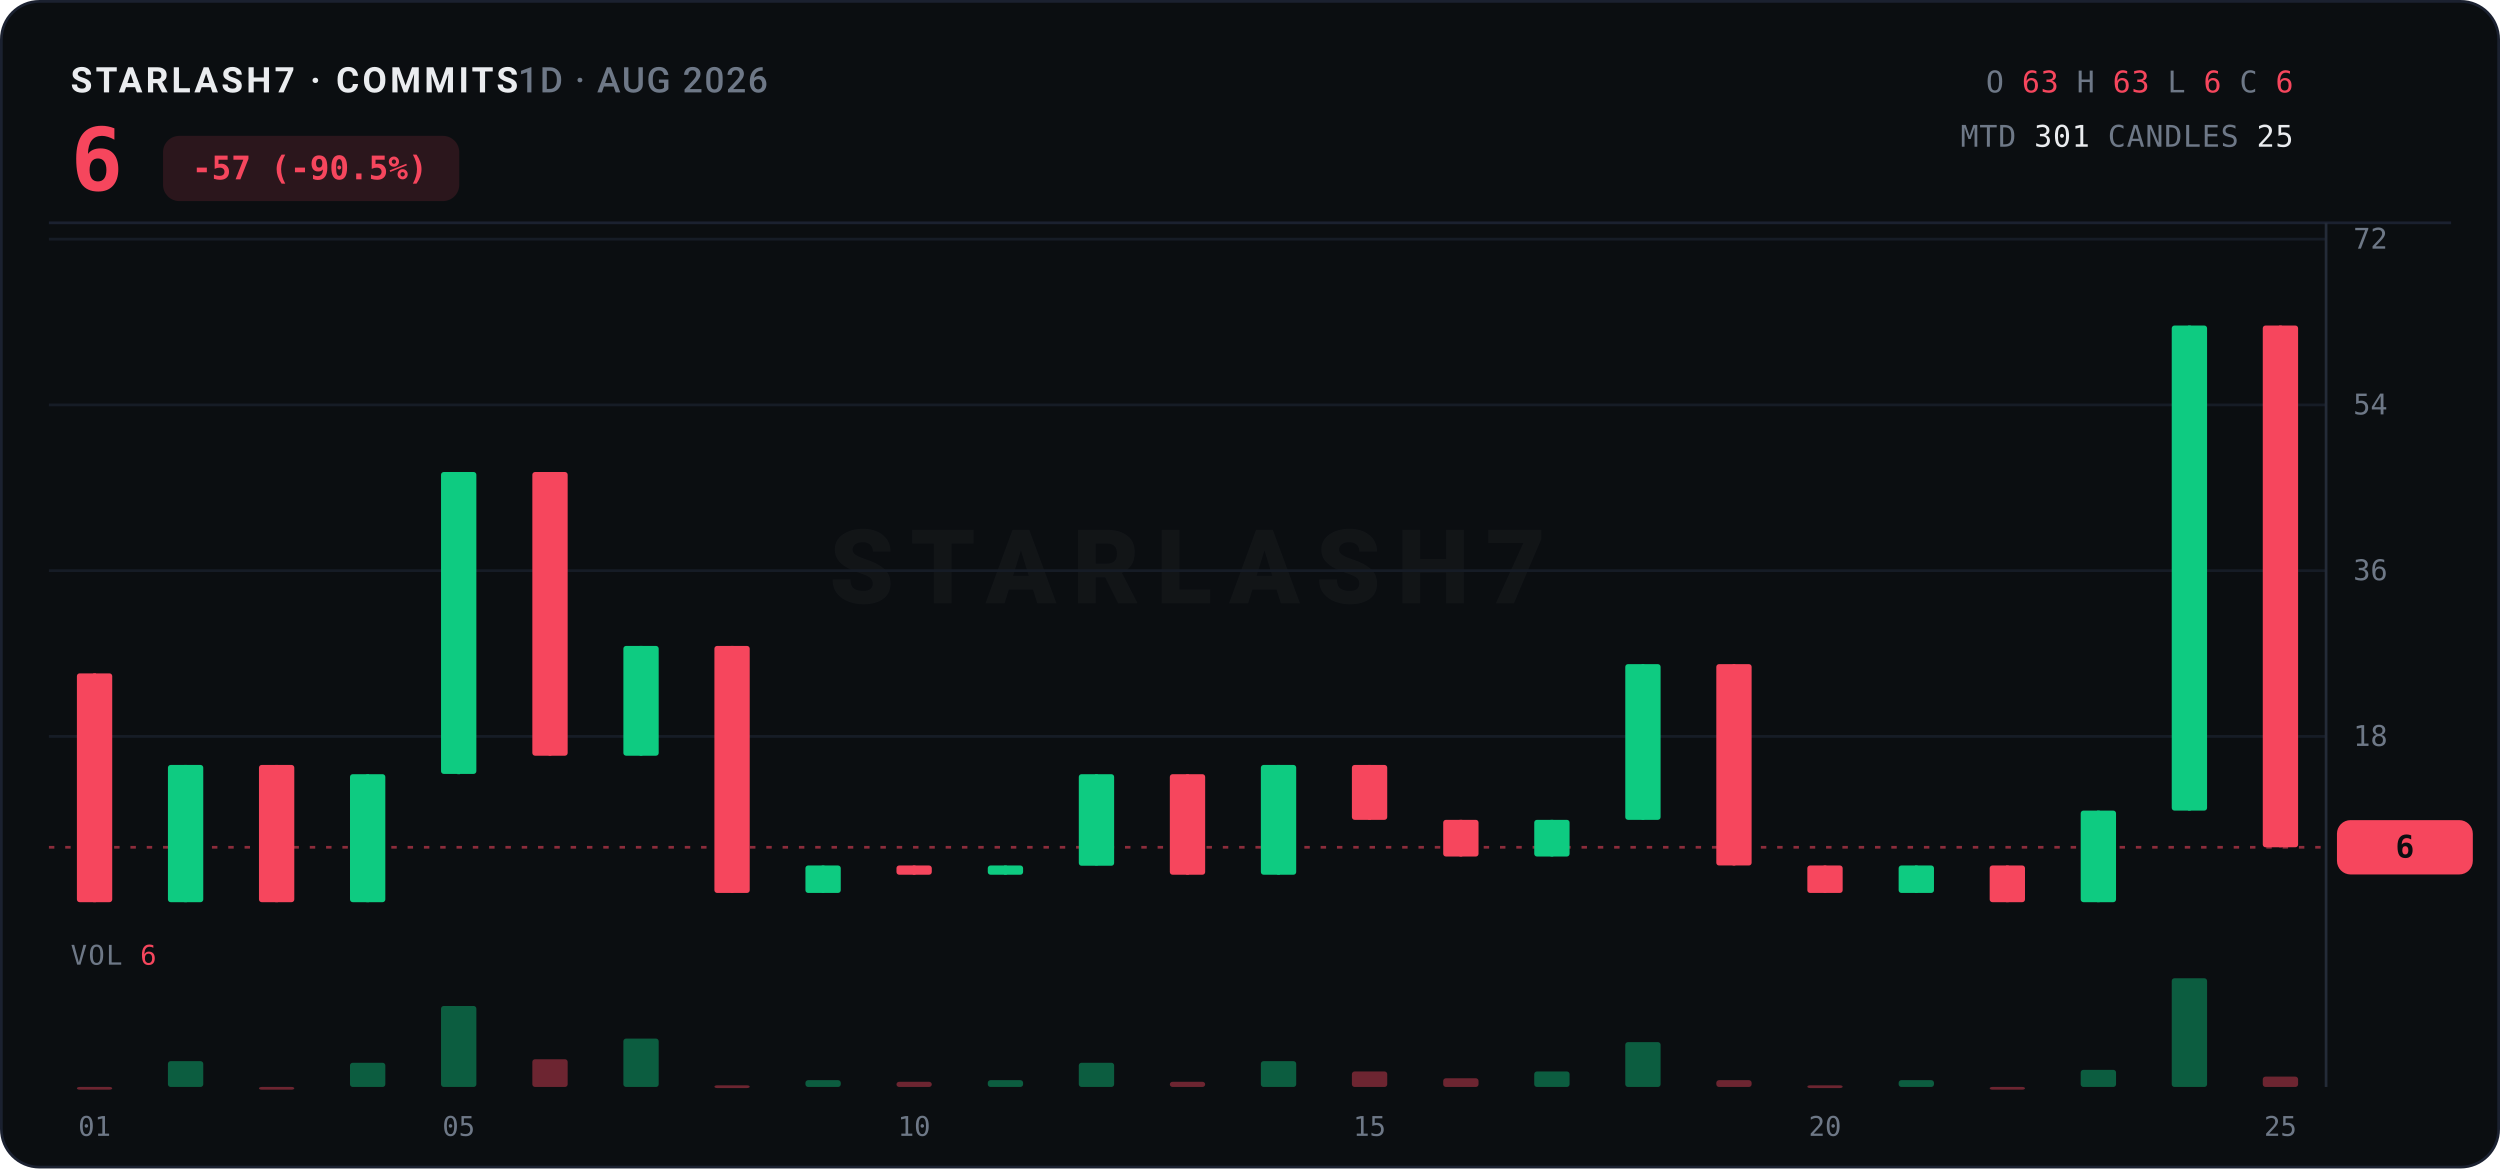
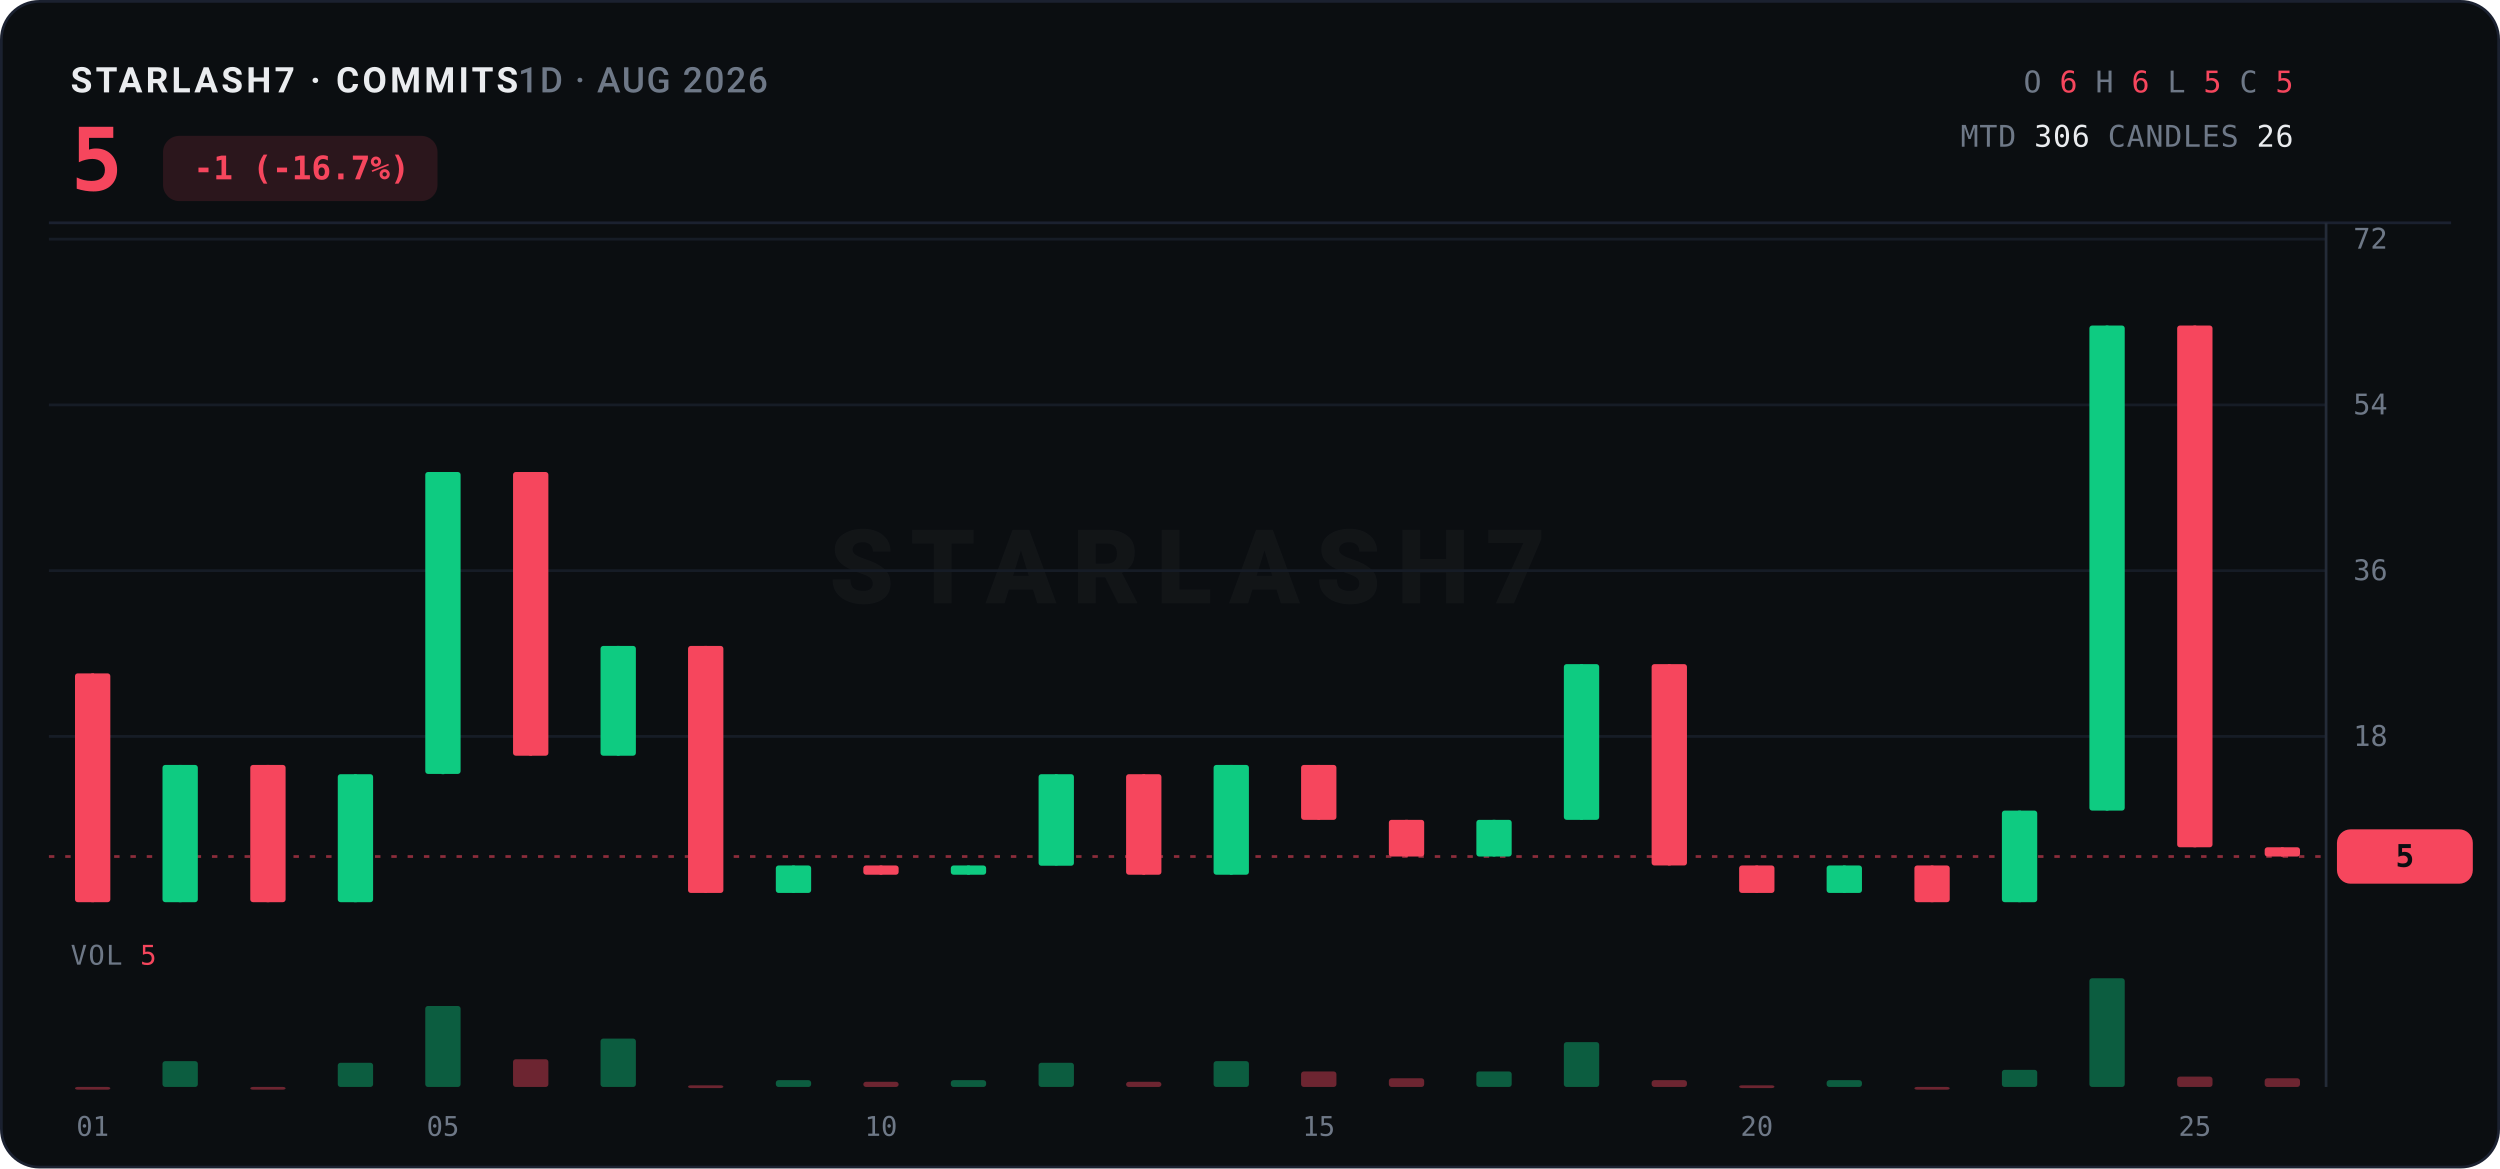
<svg xmlns="http://www.w3.org/2000/svg" width="920" height="430" viewBox="0 0 920 430">
  <rect x="0.5" y="0.5" width="919" height="429" rx="14" fill="#0B0E11" stroke="#1B2130" />
  <text x="26" y="34" font-family="ui-sans-serif,system-ui,-apple-system,'Segoe UI',Roboto,sans-serif" font-size="13" font-weight="700" letter-spacing="1.2" fill="#EAECEF">STARLASH7 · COMMITS<tspan fill="#6E7887" font-weight="500" letter-spacing="0.6">  1D · AUG 2026</tspan>
  </text>
-   <text x="26" y="70" font-family="ui-monospace,'SF Mono',SFMono-Regular,Menlo,Consolas,monospace" font-size="32" font-weight="800" fill="#F6465D" letter-spacing="-0.5">6</text>
-   <rect x="60" y="50" width="109" height="24" rx="6" fill="#F6465D" opacity="0.14" />
-   <text x="114" y="66" text-anchor="middle" font-family="ui-monospace,'SF Mono',SFMono-Regular,Menlo,Consolas,monospace" font-size="12" font-weight="700" fill="#F6465D">-57 (-90.5%)</text>
+   <text x="26" y="70" font-family="ui-monospace,'SF Mono',SFMono-Regular,Menlo,Consolas,monospace" font-size="32" font-weight="800" fill="#F6465D" letter-spacing="-0.5">5</text>
+   <rect x="60" y="50" width="101" height="24" rx="6" fill="#F6465D" opacity="0.14" />
+   <text x="111" y="66" text-anchor="middle" font-family="ui-monospace,'SF Mono',SFMono-Regular,Menlo,Consolas,monospace" font-size="12" font-weight="700" fill="#F6465D">-1 (-16.7%)</text>
  <text x="844" y="34" text-anchor="end" font-family="ui-monospace,'SF Mono',SFMono-Regular,Menlo,Consolas,monospace" font-size="11" letter-spacing="0.3">
    <tspan fill="#6E7887">O</tspan>
-     <tspan fill="#F6465D">63</tspan>
+     <tspan fill="#F6465D">6</tspan>
    <tspan fill="#6E7887">H</tspan>
-     <tspan fill="#F6465D">63</tspan>
+     <tspan fill="#F6465D">6</tspan>
    <tspan fill="#6E7887">L</tspan>
-     <tspan fill="#F6465D">6</tspan>
+     <tspan fill="#F6465D">5</tspan>
    <tspan fill="#6E7887">C</tspan>
-     <tspan fill="#F6465D">6</tspan>
+     <tspan fill="#F6465D">5</tspan>
  </text>
  <text x="844" y="54" text-anchor="end" font-family="ui-monospace,'SF Mono',SFMono-Regular,Menlo,Consolas,monospace" font-size="11" letter-spacing="0.3">
    <tspan fill="#6E7887">MTD</tspan>
-     <tspan fill="#EAECEF">301</tspan>
+     <tspan fill="#EAECEF">306</tspan>
    <tspan fill="#6E7887">CANDLES</tspan>
-     <tspan fill="#EAECEF">25</tspan>
+     <tspan fill="#EAECEF">26</tspan>
  </text>
  <line x1="18" y1="82" x2="902" y2="82" stroke="#1B2130" stroke-width="1" />
  <text x="437.0" y="222.0" text-anchor="middle" font-family="ui-sans-serif,system-ui,-apple-system,'Segoe UI',Roboto,sans-serif" font-size="38" font-weight="800" letter-spacing="6" fill="#EAECEF" opacity="0.035">STARLASH7</text>
  <line x1="18" y1="271.0" x2="856" y2="271.0" stroke="#161C26" stroke-width="1" />
  <text x="866" y="274.5" font-family="ui-monospace,'SF Mono',SFMono-Regular,Menlo,Consolas,monospace" font-size="10.5" fill="#6E7887">18</text>
  <line x1="18" y1="210.0" x2="856" y2="210.0" stroke="#161C26" stroke-width="1" />
  <text x="866" y="213.5" font-family="ui-monospace,'SF Mono',SFMono-Regular,Menlo,Consolas,monospace" font-size="10.5" fill="#6E7887">36</text>
  <line x1="18" y1="149.0" x2="856" y2="149.0" stroke="#161C26" stroke-width="1" />
  <text x="866" y="152.5" font-family="ui-monospace,'SF Mono',SFMono-Regular,Menlo,Consolas,monospace" font-size="10.5" fill="#6E7887">54</text>
  <line x1="18" y1="88.0" x2="856" y2="88.0" stroke="#161C26" stroke-width="1" />
  <text x="866" y="91.5" font-family="ui-monospace,'SF Mono',SFMono-Regular,Menlo,Consolas,monospace" font-size="10.5" fill="#6E7887">72</text>
  <line x1="856" y1="82" x2="856" y2="400" stroke="#242B38" stroke-width="1" />
-   <line x1="18" y1="311.8" x2="856" y2="311.8" stroke="#F6465D" stroke-width="1" stroke-dasharray="2 4" opacity="0.55" />
-   <rect x="860" y="301.8" width="50" height="20" rx="5" fill="#F6465D" />
-   <text x="885.0" y="315.6" text-anchor="middle" font-family="ui-monospace,'SF Mono',SFMono-Regular,Menlo,Consolas,monospace" font-size="11.5" font-weight="800" fill="#0B0E11">6</text>
-   <line x1="34.8" y1="247.8" x2="34.8" y2="332.0" stroke="#F6465D" stroke-width="1" />
-   <rect x="28.3" y="247.8" width="13.0" height="84.2" rx="1" fill="#F6465D" />
-   <line x1="68.3" y1="281.5" x2="68.3" y2="332.0" stroke="#0ECB81" stroke-width="1" />
-   <rect x="61.8" y="281.5" width="13.0" height="50.5" rx="1" fill="#0ECB81" />
-   <line x1="101.8" y1="281.5" x2="101.8" y2="332.0" stroke="#F6465D" stroke-width="1" />
-   <rect x="95.3" y="281.5" width="13.0" height="50.5" rx="1" fill="#F6465D" />
-   <line x1="135.3" y1="284.9" x2="135.3" y2="332.0" stroke="#0ECB81" stroke-width="1" />
-   <rect x="128.8" y="284.9" width="13.0" height="47.1" rx="1" fill="#0ECB81" />
-   <line x1="168.8" y1="173.7" x2="168.8" y2="284.9" stroke="#0ECB81" stroke-width="1" />
-   <rect x="162.3" y="173.7" width="13.0" height="111.1" rx="1" fill="#0ECB81" />
-   <line x1="202.4" y1="173.7" x2="202.4" y2="278.1" stroke="#F6465D" stroke-width="1" />
-   <rect x="195.9" y="173.7" width="13.0" height="104.4" rx="1" fill="#F6465D" />
-   <line x1="235.9" y1="237.7" x2="235.9" y2="278.1" stroke="#0ECB81" stroke-width="1" />
-   <rect x="229.4" y="237.7" width="13.0" height="40.4" rx="1" fill="#0ECB81" />
-   <line x1="269.4" y1="237.7" x2="269.4" y2="328.6" stroke="#F6465D" stroke-width="1" />
-   <rect x="262.9" y="237.7" width="13.0" height="90.9" rx="1" fill="#F6465D" />
-   <line x1="302.9" y1="318.5" x2="302.9" y2="328.6" stroke="#0ECB81" stroke-width="1" />
-   <rect x="296.4" y="318.5" width="13.0" height="10.1" rx="1" fill="#0ECB81" />
-   <line x1="336.4" y1="318.5" x2="336.4" y2="321.9" stroke="#F6465D" stroke-width="1" />
-   <rect x="329.9" y="318.5" width="13.0" height="3.4" rx="1" fill="#F6465D" />
-   <line x1="370.0" y1="318.5" x2="370.0" y2="321.9" stroke="#0ECB81" stroke-width="1" />
-   <rect x="363.5" y="318.5" width="13.0" height="3.4" rx="1" fill="#0ECB81" />
-   <line x1="403.5" y1="284.9" x2="403.5" y2="318.5" stroke="#0ECB81" stroke-width="1" />
-   <rect x="397.0" y="284.9" width="13.0" height="33.7" rx="1" fill="#0ECB81" />
-   <line x1="437.0" y1="284.9" x2="437.0" y2="321.9" stroke="#F6465D" stroke-width="1" />
-   <rect x="430.5" y="284.9" width="13.0" height="37.0" rx="1" fill="#F6465D" />
-   <line x1="470.5" y1="281.5" x2="470.5" y2="321.9" stroke="#0ECB81" stroke-width="1" />
-   <rect x="464.0" y="281.5" width="13.0" height="40.4" rx="1" fill="#0ECB81" />
-   <line x1="504.0" y1="281.5" x2="504.0" y2="301.7" stroke="#F6465D" stroke-width="1" />
-   <rect x="497.5" y="281.5" width="13.0" height="20.2" rx="1" fill="#F6465D" />
-   <line x1="537.6" y1="301.7" x2="537.6" y2="315.2" stroke="#F6465D" stroke-width="1" />
-   <rect x="531.1" y="301.7" width="13.0" height="13.5" rx="1" fill="#F6465D" />
-   <line x1="571.1" y1="301.7" x2="571.1" y2="315.2" stroke="#0ECB81" stroke-width="1" />
-   <rect x="564.6" y="301.7" width="13.0" height="13.5" rx="1" fill="#0ECB81" />
-   <line x1="604.6" y1="244.4" x2="604.6" y2="301.7" stroke="#0ECB81" stroke-width="1" />
-   <rect x="598.1" y="244.4" width="13.0" height="57.3" rx="1" fill="#0ECB81" />
-   <line x1="638.1" y1="244.4" x2="638.1" y2="318.5" stroke="#F6465D" stroke-width="1" />
-   <rect x="631.6" y="244.4" width="13.0" height="74.1" rx="1" fill="#F6465D" />
-   <line x1="671.6" y1="318.5" x2="671.6" y2="328.6" stroke="#F6465D" stroke-width="1" />
-   <rect x="665.1" y="318.5" width="13.0" height="10.1" rx="1" fill="#F6465D" />
-   <line x1="705.2" y1="318.5" x2="705.2" y2="328.6" stroke="#0ECB81" stroke-width="1" />
-   <rect x="698.7" y="318.5" width="13.0" height="10.1" rx="1" fill="#0ECB81" />
-   <line x1="738.7" y1="318.5" x2="738.7" y2="332.0" stroke="#F6465D" stroke-width="1" />
-   <rect x="732.2" y="318.5" width="13.0" height="13.5" rx="1" fill="#F6465D" />
-   <line x1="772.2" y1="298.3" x2="772.2" y2="332.0" stroke="#0ECB81" stroke-width="1" />
-   <rect x="765.7" y="298.3" width="13.0" height="33.7" rx="1" fill="#0ECB81" />
-   <line x1="805.7" y1="119.8" x2="805.7" y2="298.3" stroke="#0ECB81" stroke-width="1" />
-   <rect x="799.2" y="119.8" width="13.0" height="178.5" rx="1" fill="#0ECB81" />
-   <line x1="839.2" y1="119.8" x2="839.2" y2="311.8" stroke="#F6465D" stroke-width="1" />
-   <rect x="832.7" y="119.8" width="13.0" height="192.0" rx="1" fill="#F6465D" />
-   <text x="26" y="355" font-family="ui-monospace,'SF Mono',SFMono-Regular,Menlo,Consolas,monospace" font-size="10" letter-spacing="0.5" fill="#6E7887">VOL <tspan fill="#F6465D">6</tspan>
+   <line x1="18" y1="315.2" x2="856" y2="315.2" stroke="#F6465D" stroke-width="1" stroke-dasharray="2 4" opacity="0.55" />
+   <rect x="860" y="305.2" width="50" height="20" rx="5" fill="#F6465D" />
+   <text x="885.0" y="319.0" text-anchor="middle" font-family="ui-monospace,'SF Mono',SFMono-Regular,Menlo,Consolas,monospace" font-size="11.5" font-weight="800" fill="#0B0E11">5</text>
+   <line x1="34.1" y1="247.8" x2="34.1" y2="332.0" stroke="#F6465D" stroke-width="1" />
+   <rect x="27.6" y="247.8" width="13.0" height="84.2" rx="1" fill="#F6465D" />
+   <line x1="66.3" y1="281.5" x2="66.3" y2="332.0" stroke="#0ECB81" stroke-width="1" />
+   <rect x="59.8" y="281.5" width="13.0" height="50.5" rx="1" fill="#0ECB81" />
+   <line x1="98.6" y1="281.5" x2="98.6" y2="332.0" stroke="#F6465D" stroke-width="1" />
+   <rect x="92.1" y="281.5" width="13.0" height="50.5" rx="1" fill="#F6465D" />
+   <line x1="130.8" y1="284.9" x2="130.8" y2="332.0" stroke="#0ECB81" stroke-width="1" />
+   <rect x="124.3" y="284.9" width="13.0" height="47.1" rx="1" fill="#0ECB81" />
+   <line x1="163.0" y1="173.7" x2="163.0" y2="284.9" stroke="#0ECB81" stroke-width="1" />
+   <rect x="156.5" y="173.7" width="13.0" height="111.1" rx="1" fill="#0ECB81" />
+   <line x1="195.3" y1="173.7" x2="195.3" y2="278.1" stroke="#F6465D" stroke-width="1" />
+   <rect x="188.8" y="173.7" width="13.0" height="104.4" rx="1" fill="#F6465D" />
+   <line x1="227.5" y1="237.7" x2="227.5" y2="278.1" stroke="#0ECB81" stroke-width="1" />
+   <rect x="221.0" y="237.7" width="13.0" height="40.4" rx="1" fill="#0ECB81" />
+   <line x1="259.7" y1="237.7" x2="259.7" y2="328.6" stroke="#F6465D" stroke-width="1" />
+   <rect x="253.2" y="237.7" width="13.0" height="90.9" rx="1" fill="#F6465D" />
+   <line x1="292.0" y1="318.5" x2="292.0" y2="328.6" stroke="#0ECB81" stroke-width="1" />
+   <rect x="285.5" y="318.5" width="13.0" height="10.1" rx="1" fill="#0ECB81" />
+   <line x1="324.2" y1="318.5" x2="324.2" y2="321.9" stroke="#F6465D" stroke-width="1" />
+   <rect x="317.7" y="318.5" width="13.0" height="3.4" rx="1" fill="#F6465D" />
+   <line x1="356.4" y1="318.5" x2="356.4" y2="321.9" stroke="#0ECB81" stroke-width="1" />
+   <rect x="349.9" y="318.5" width="13.0" height="3.4" rx="1" fill="#0ECB81" />
+   <line x1="388.7" y1="284.9" x2="388.7" y2="318.5" stroke="#0ECB81" stroke-width="1" />
+   <rect x="382.2" y="284.9" width="13.0" height="33.7" rx="1" fill="#0ECB81" />
+   <line x1="420.9" y1="284.9" x2="420.9" y2="321.9" stroke="#F6465D" stroke-width="1" />
+   <rect x="414.4" y="284.9" width="13.0" height="37.0" rx="1" fill="#F6465D" />
+   <line x1="453.1" y1="281.5" x2="453.1" y2="321.9" stroke="#0ECB81" stroke-width="1" />
+   <rect x="446.6" y="281.5" width="13.0" height="40.4" rx="1" fill="#0ECB81" />
+   <line x1="485.3" y1="281.5" x2="485.3" y2="301.7" stroke="#F6465D" stroke-width="1" />
+   <rect x="478.8" y="281.5" width="13.0" height="20.2" rx="1" fill="#F6465D" />
+   <line x1="517.6" y1="301.7" x2="517.6" y2="315.2" stroke="#F6465D" stroke-width="1" />
+   <rect x="511.1" y="301.7" width="13.0" height="13.5" rx="1" fill="#F6465D" />
+   <line x1="549.8" y1="301.7" x2="549.8" y2="315.2" stroke="#0ECB81" stroke-width="1" />
+   <rect x="543.3" y="301.7" width="13.0" height="13.5" rx="1" fill="#0ECB81" />
+   <line x1="582.0" y1="244.4" x2="582.0" y2="301.7" stroke="#0ECB81" stroke-width="1" />
+   <rect x="575.5" y="244.4" width="13.0" height="57.3" rx="1" fill="#0ECB81" />
+   <line x1="614.3" y1="244.4" x2="614.3" y2="318.5" stroke="#F6465D" stroke-width="1" />
+   <rect x="607.8" y="244.4" width="13.0" height="74.1" rx="1" fill="#F6465D" />
+   <line x1="646.5" y1="318.5" x2="646.5" y2="328.6" stroke="#F6465D" stroke-width="1" />
+   <rect x="640.0" y="318.5" width="13.0" height="10.1" rx="1" fill="#F6465D" />
+   <line x1="678.7" y1="318.5" x2="678.7" y2="328.6" stroke="#0ECB81" stroke-width="1" />
+   <rect x="672.2" y="318.5" width="13.0" height="10.1" rx="1" fill="#0ECB81" />
+   <line x1="711.0" y1="318.5" x2="711.0" y2="332.0" stroke="#F6465D" stroke-width="1" />
+   <rect x="704.5" y="318.5" width="13.0" height="13.5" rx="1" fill="#F6465D" />
+   <line x1="743.2" y1="298.3" x2="743.2" y2="332.0" stroke="#0ECB81" stroke-width="1" />
+   <rect x="736.7" y="298.3" width="13.0" height="33.7" rx="1" fill="#0ECB81" />
+   <line x1="775.4" y1="119.8" x2="775.4" y2="298.3" stroke="#0ECB81" stroke-width="1" />
+   <rect x="768.9" y="119.8" width="13.0" height="178.5" rx="1" fill="#0ECB81" />
+   <line x1="807.7" y1="119.8" x2="807.7" y2="311.8" stroke="#F6465D" stroke-width="1" />
+   <rect x="801.2" y="119.8" width="13.0" height="192.0" rx="1" fill="#F6465D" />
+   <line x1="839.9" y1="311.8" x2="839.9" y2="315.2" stroke="#F6465D" stroke-width="1" />
+   <rect x="833.4" y="311.8" width="13.0" height="3.4" rx="1" fill="#F6465D" />
+   <text x="26" y="355" font-family="ui-monospace,'SF Mono',SFMono-Regular,Menlo,Consolas,monospace" font-size="10" letter-spacing="0.5" fill="#6E7887">VOL <tspan fill="#F6465D">5</tspan>
  </text>
-   <rect x="28.3" y="400.0" width="13.0" height="1.0" rx="1" fill="#F6465D" opacity="0.42" />
-   <rect x="61.8" y="390.5" width="13.0" height="9.5" rx="1" fill="#0ECB81" opacity="0.42" />
-   <rect x="95.3" y="400.0" width="13.0" height="1.0" rx="1" fill="#F6465D" opacity="0.42" />
-   <rect x="128.8" y="391.1" width="13.0" height="8.9" rx="1" fill="#0ECB81" opacity="0.42" />
-   <rect x="162.3" y="370.2" width="13.0" height="29.8" rx="1" fill="#0ECB81" opacity="0.42" />
-   <rect x="195.9" y="389.8" width="13.0" height="10.2" rx="1" fill="#F6465D" opacity="0.42" />
-   <rect x="229.4" y="382.2" width="13.0" height="17.8" rx="1" fill="#0ECB81" opacity="0.42" />
-   <rect x="262.9" y="399.4" width="13.0" height="1.0" rx="1" fill="#F6465D" opacity="0.42" />
-   <rect x="296.4" y="397.5" width="13.0" height="2.5" rx="1" fill="#0ECB81" opacity="0.42" />
-   <rect x="329.9" y="398.1" width="13.0" height="1.9" rx="1" fill="#F6465D" opacity="0.42" />
-   <rect x="363.5" y="397.5" width="13.0" height="2.5" rx="1" fill="#0ECB81" opacity="0.42" />
-   <rect x="397.0" y="391.1" width="13.0" height="8.9" rx="1" fill="#0ECB81" opacity="0.42" />
-   <rect x="430.5" y="398.1" width="13.0" height="1.9" rx="1" fill="#F6465D" opacity="0.42" />
-   <rect x="464.0" y="390.5" width="13.0" height="9.5" rx="1" fill="#0ECB81" opacity="0.42" />
-   <rect x="497.5" y="394.3" width="13.0" height="5.7" rx="1" fill="#F6465D" opacity="0.42" />
-   <rect x="531.1" y="396.8" width="13.0" height="3.2" rx="1" fill="#F6465D" opacity="0.42" />
-   <rect x="564.6" y="394.3" width="13.0" height="5.7" rx="1" fill="#0ECB81" opacity="0.42" />
-   <rect x="598.1" y="383.5" width="13.0" height="16.5" rx="1" fill="#0ECB81" opacity="0.42" />
-   <rect x="631.6" y="397.5" width="13.0" height="2.5" rx="1" fill="#F6465D" opacity="0.42" />
-   <rect x="665.1" y="399.4" width="13.0" height="1.0" rx="1" fill="#F6465D" opacity="0.42" />
-   <rect x="698.7" y="397.5" width="13.0" height="2.5" rx="1" fill="#0ECB81" opacity="0.42" />
-   <rect x="732.2" y="400.0" width="13.0" height="1.0" rx="1" fill="#F6465D" opacity="0.42" />
-   <rect x="765.7" y="393.7" width="13.0" height="6.3" rx="1" fill="#0ECB81" opacity="0.42" />
-   <rect x="799.2" y="360.0" width="13.0" height="40.0" rx="1" fill="#0ECB81" opacity="0.42" />
-   <rect x="832.7" y="396.2" width="13.0" height="3.8" rx="1" fill="#F6465D" opacity="0.42" />
-   <text x="34.8" y="418" text-anchor="middle" font-family="ui-monospace,'SF Mono',SFMono-Regular,Menlo,Consolas,monospace" font-size="10" fill="#6E7887">01</text>
-   <text x="168.8" y="418" text-anchor="middle" font-family="ui-monospace,'SF Mono',SFMono-Regular,Menlo,Consolas,monospace" font-size="10" fill="#6E7887">05</text>
-   <text x="336.4" y="418" text-anchor="middle" font-family="ui-monospace,'SF Mono',SFMono-Regular,Menlo,Consolas,monospace" font-size="10" fill="#6E7887">10</text>
-   <text x="504.0" y="418" text-anchor="middle" font-family="ui-monospace,'SF Mono',SFMono-Regular,Menlo,Consolas,monospace" font-size="10" fill="#6E7887">15</text>
-   <text x="671.6" y="418" text-anchor="middle" font-family="ui-monospace,'SF Mono',SFMono-Regular,Menlo,Consolas,monospace" font-size="10" fill="#6E7887">20</text>
-   <text x="839.2" y="418" text-anchor="middle" font-family="ui-monospace,'SF Mono',SFMono-Regular,Menlo,Consolas,monospace" font-size="10" fill="#6E7887">25</text>
+   <rect x="27.6" y="400.0" width="13.0" height="1.0" rx="1" fill="#F6465D" opacity="0.42" />
+   <rect x="59.8" y="390.5" width="13.0" height="9.5" rx="1" fill="#0ECB81" opacity="0.42" />
+   <rect x="92.1" y="400.0" width="13.0" height="1.0" rx="1" fill="#F6465D" opacity="0.42" />
+   <rect x="124.3" y="391.1" width="13.0" height="8.9" rx="1" fill="#0ECB81" opacity="0.42" />
+   <rect x="156.5" y="370.2" width="13.0" height="29.8" rx="1" fill="#0ECB81" opacity="0.42" />
+   <rect x="188.8" y="389.8" width="13.0" height="10.2" rx="1" fill="#F6465D" opacity="0.42" />
+   <rect x="221.0" y="382.2" width="13.0" height="17.8" rx="1" fill="#0ECB81" opacity="0.42" />
+   <rect x="253.2" y="399.4" width="13.0" height="1.0" rx="1" fill="#F6465D" opacity="0.42" />
+   <rect x="285.5" y="397.5" width="13.0" height="2.5" rx="1" fill="#0ECB81" opacity="0.42" />
+   <rect x="317.7" y="398.1" width="13.0" height="1.9" rx="1" fill="#F6465D" opacity="0.42" />
+   <rect x="349.9" y="397.5" width="13.0" height="2.5" rx="1" fill="#0ECB81" opacity="0.42" />
+   <rect x="382.2" y="391.1" width="13.0" height="8.9" rx="1" fill="#0ECB81" opacity="0.42" />
+   <rect x="414.4" y="398.1" width="13.0" height="1.9" rx="1" fill="#F6465D" opacity="0.42" />
+   <rect x="446.6" y="390.5" width="13.0" height="9.5" rx="1" fill="#0ECB81" opacity="0.42" />
+   <rect x="478.8" y="394.3" width="13.0" height="5.7" rx="1" fill="#F6465D" opacity="0.42" />
+   <rect x="511.1" y="396.8" width="13.0" height="3.2" rx="1" fill="#F6465D" opacity="0.42" />
+   <rect x="543.3" y="394.3" width="13.0" height="5.7" rx="1" fill="#0ECB81" opacity="0.42" />
+   <rect x="575.5" y="383.5" width="13.0" height="16.5" rx="1" fill="#0ECB81" opacity="0.42" />
+   <rect x="607.8" y="397.5" width="13.0" height="2.5" rx="1" fill="#F6465D" opacity="0.42" />
+   <rect x="640.0" y="399.4" width="13.0" height="1.0" rx="1" fill="#F6465D" opacity="0.42" />
+   <rect x="672.2" y="397.5" width="13.0" height="2.5" rx="1" fill="#0ECB81" opacity="0.42" />
+   <rect x="704.5" y="400.0" width="13.0" height="1.0" rx="1" fill="#F6465D" opacity="0.42" />
+   <rect x="736.7" y="393.7" width="13.0" height="6.3" rx="1" fill="#0ECB81" opacity="0.42" />
+   <rect x="768.9" y="360.0" width="13.0" height="40.0" rx="1" fill="#0ECB81" opacity="0.42" />
+   <rect x="801.2" y="396.2" width="13.0" height="3.8" rx="1" fill="#F6465D" opacity="0.42" />
+   <rect x="833.4" y="396.8" width="13.0" height="3.2" rx="1" fill="#F6465D" opacity="0.42" />
+   <text x="34.1" y="418" text-anchor="middle" font-family="ui-monospace,'SF Mono',SFMono-Regular,Menlo,Consolas,monospace" font-size="10" fill="#6E7887">01</text>
+   <text x="163.0" y="418" text-anchor="middle" font-family="ui-monospace,'SF Mono',SFMono-Regular,Menlo,Consolas,monospace" font-size="10" fill="#6E7887">05</text>
+   <text x="324.2" y="418" text-anchor="middle" font-family="ui-monospace,'SF Mono',SFMono-Regular,Menlo,Consolas,monospace" font-size="10" fill="#6E7887">10</text>
+   <text x="485.3" y="418" text-anchor="middle" font-family="ui-monospace,'SF Mono',SFMono-Regular,Menlo,Consolas,monospace" font-size="10" fill="#6E7887">15</text>
+   <text x="646.5" y="418" text-anchor="middle" font-family="ui-monospace,'SF Mono',SFMono-Regular,Menlo,Consolas,monospace" font-size="10" fill="#6E7887">20</text>
+   <text x="807.7" y="418" text-anchor="middle" font-family="ui-monospace,'SF Mono',SFMono-Regular,Menlo,Consolas,monospace" font-size="10" fill="#6E7887">25</text>
</svg>
